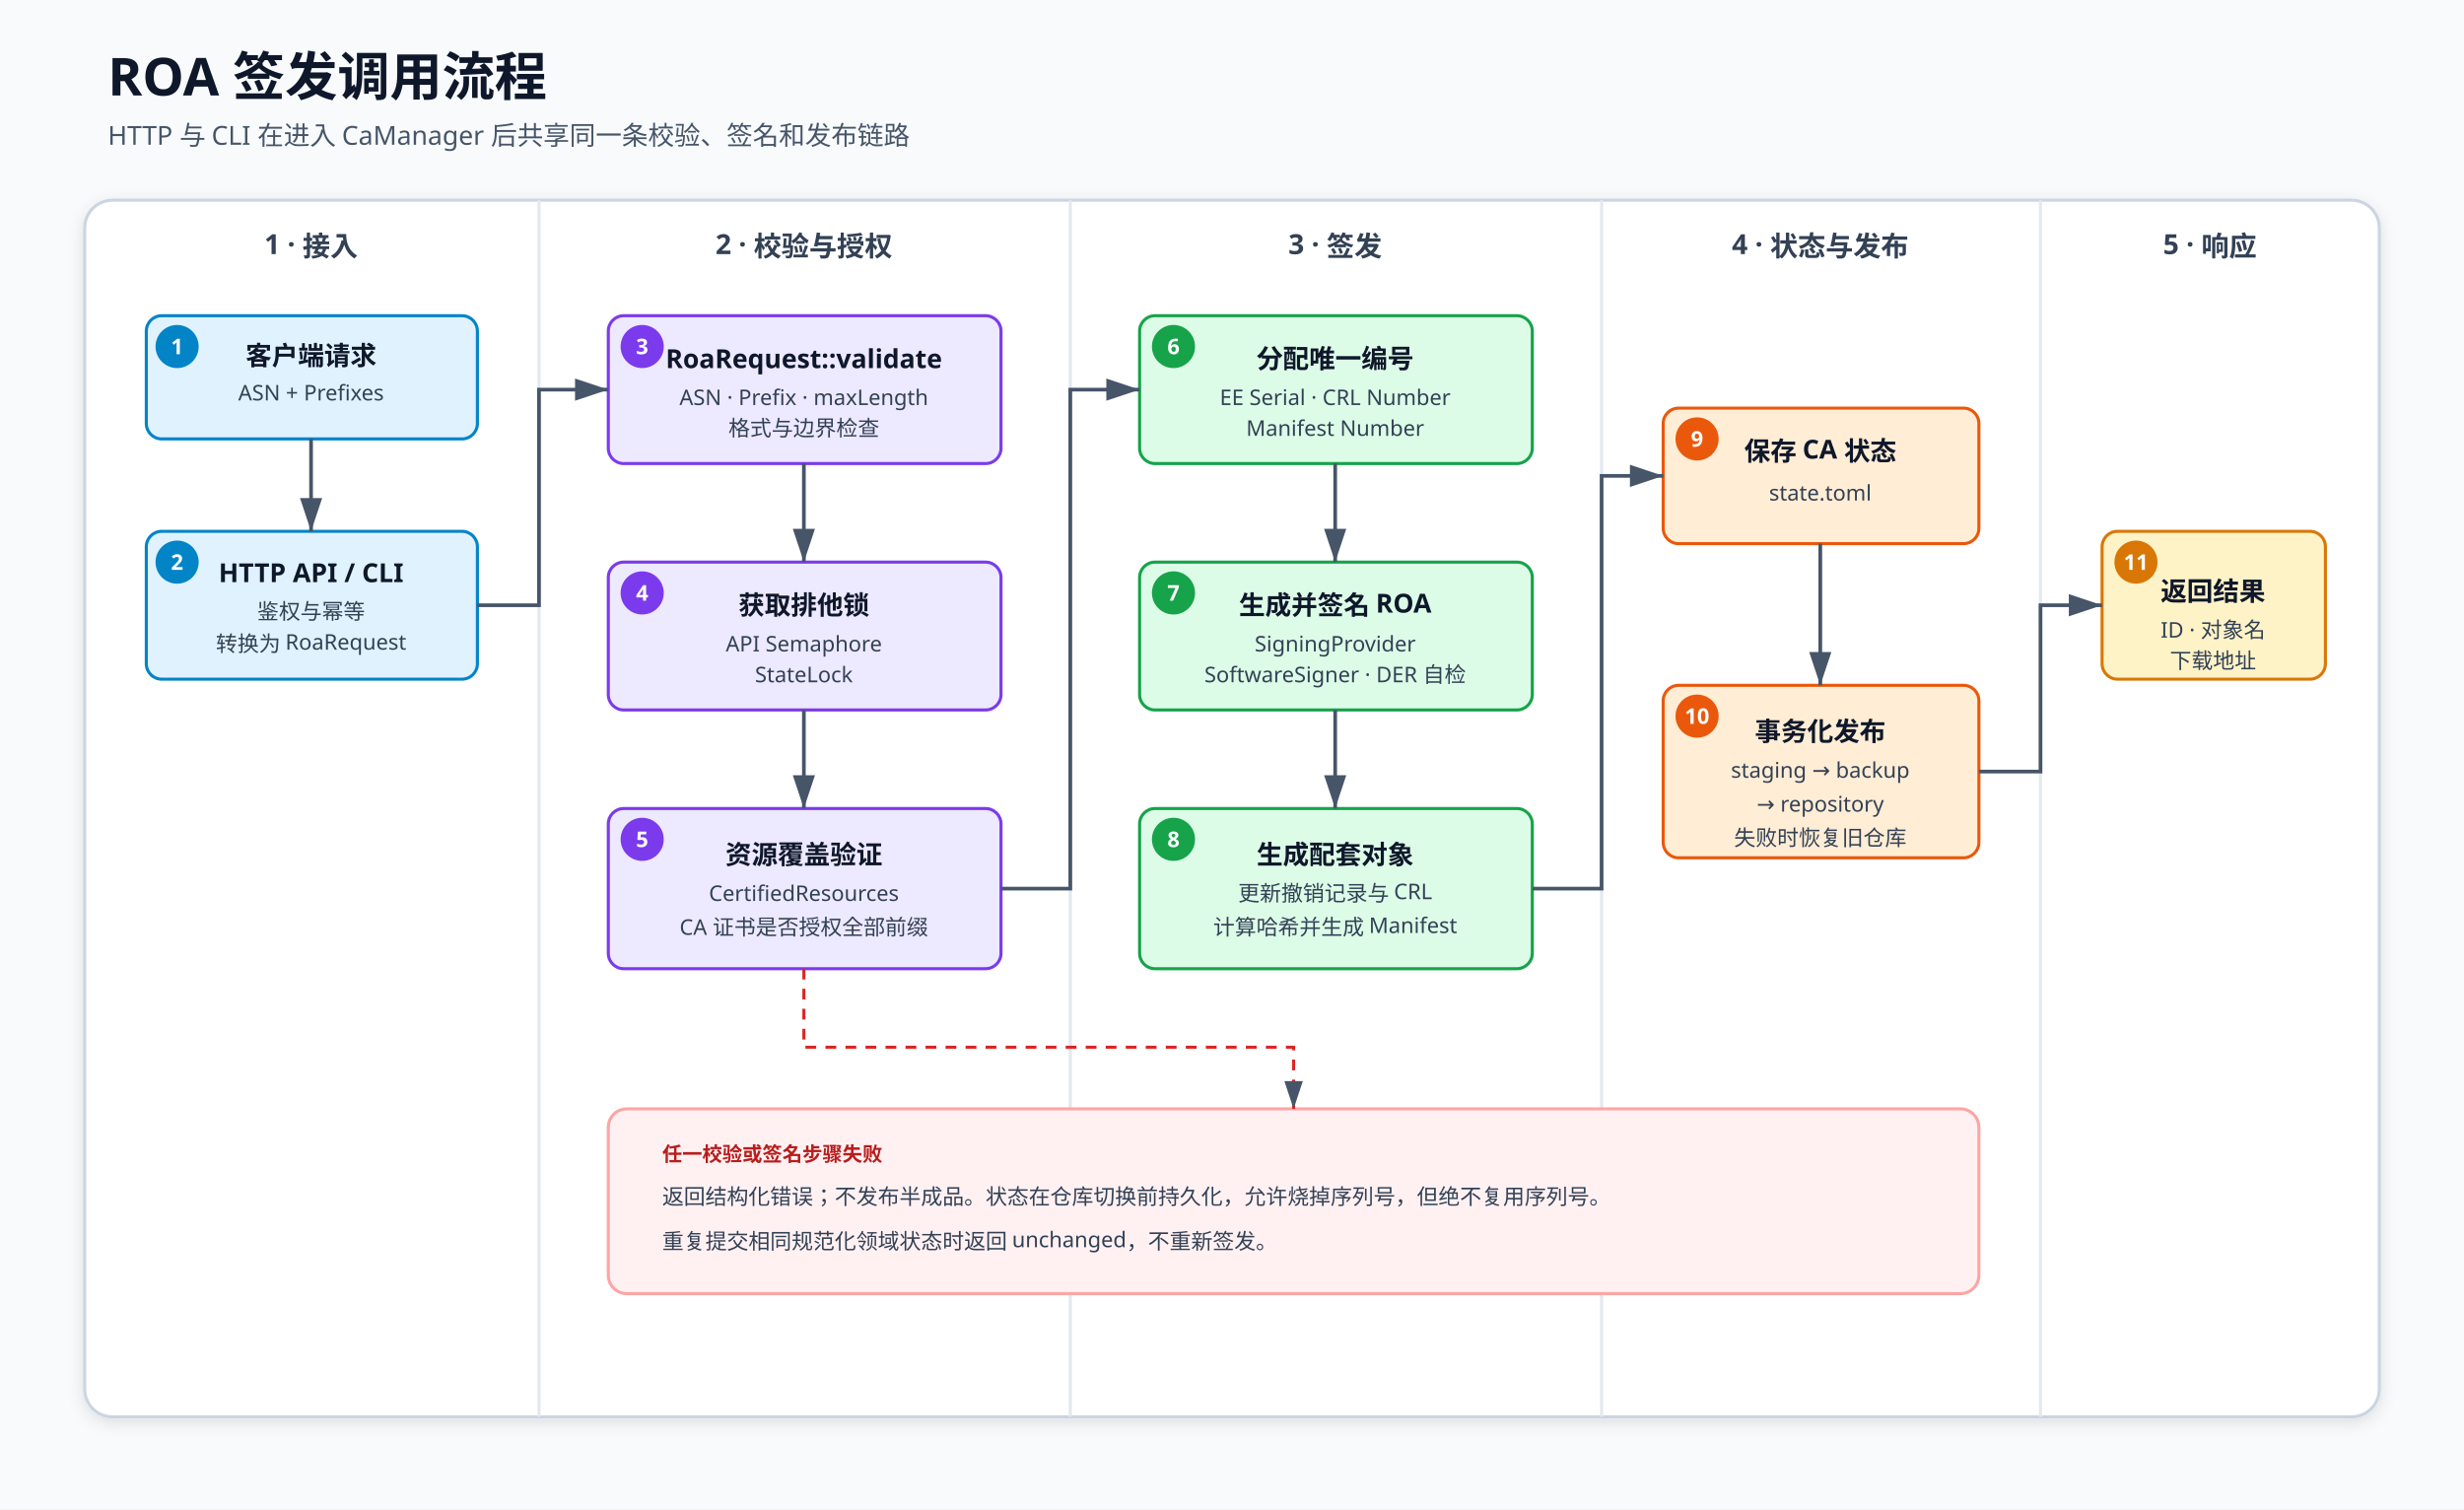
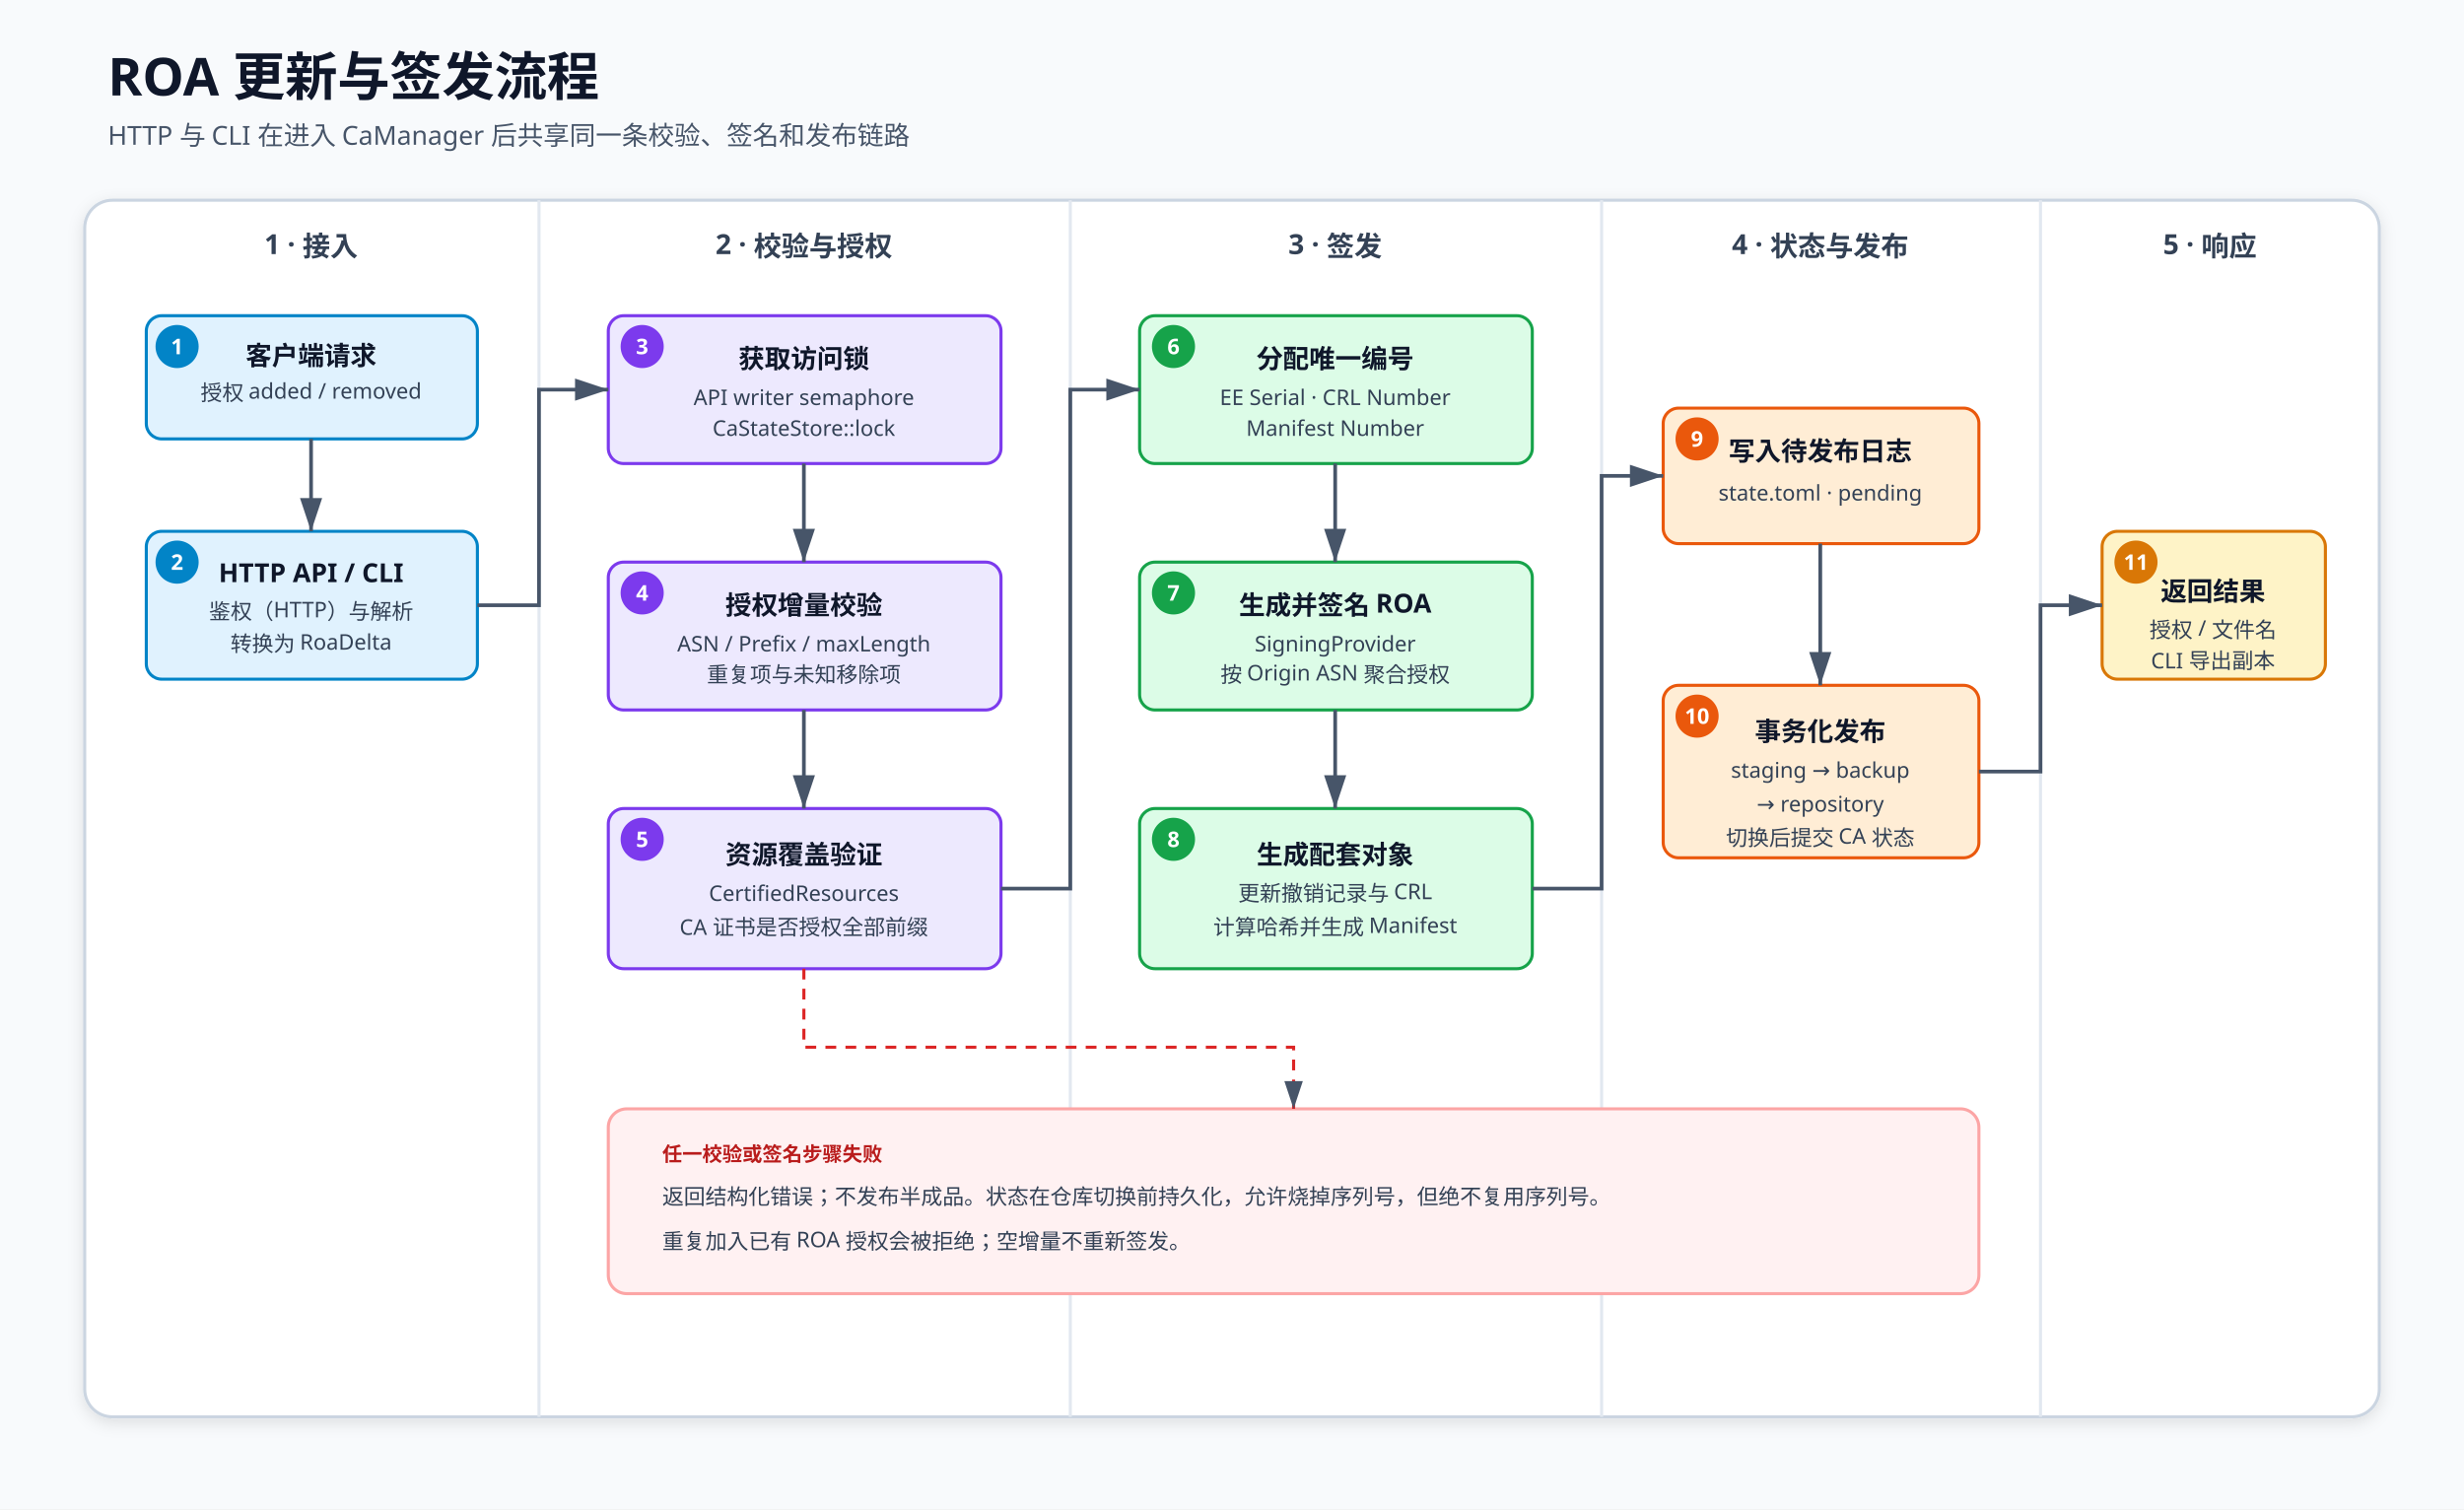
<svg xmlns="http://www.w3.org/2000/svg" width="1600" height="980" viewBox="0 0 1600 980" role="img" aria-labelledby="title desc">
  <defs>
    <marker id="arrow" markerWidth="10" markerHeight="10" refX="9" refY="3" orient="auto">
      <path d="M0,0 L0,6 L9,3 z" fill="#475569" />
    </marker>
    <filter id="shadow" x="-20%" y="-20%" width="140%" height="140%">
      <feDropShadow dx="0" dy="3" stdDeviation="5" flood-color="#0f172a" flood-opacity="0.11" />
    </filter>
    <style>
      .bg{fill:#f8fafc}.phase{fill:#fff;stroke:#cbd5e1;stroke-width:2}.request{fill:#e0f2fe;stroke:#0284c7;stroke-width:2}.validate{fill:#ede9fe;stroke:#7c3aed;stroke-width:2}.sign{fill:#dcfce7;stroke:#16a34a;stroke-width:2}.publish{fill:#ffedd5;stroke:#ea580c;stroke-width:2}.done{fill:#fef3c7;stroke:#d97706;stroke-width:2}.title{font:700 34px 'Segoe UI','Microsoft YaHei',sans-serif;fill:#0f172a}.subtitle{font:400 17px 'Segoe UI','Microsoft YaHei',sans-serif;fill:#475569}.phase-title{font:700 18px 'Segoe UI','Microsoft YaHei',sans-serif;fill:#334155}.node-title{font:700 17px 'Segoe UI','Microsoft YaHei',sans-serif;fill:#0f172a}.node-text{font:400 14px 'Segoe UI','Microsoft YaHei',sans-serif;fill:#334155}.step{font:700 14px 'Segoe UI','Microsoft YaHei',sans-serif;fill:#fff}.edge{fill:none;stroke:#475569;stroke-width:2.4;marker-end:url(#arrow)}.failure{fill:none;stroke:#dc2626;stroke-width:2;stroke-dasharray:7 6;marker-end:url(#arrow)}.failure-text{font:600 13px 'Segoe UI','Microsoft YaHei',sans-serif;fill:#b91c1c}
    </style>
  </defs>
  <rect class="bg" width="1600" height="980" />
-   <text class="title" x="70" y="62">ROA 签发调用流程</text>
+   <text class="title" x="70" y="62">ROA 更新与签发流程</text>
  <text class="subtitle" x="70" y="94">HTTP 与 CLI 在进入 CaManager 后共享同一条校验、签名和发布链路</text>
  <rect class="phase" x="55" y="130" width="1490" height="790" rx="18" filter="url(#shadow)" />
  <line x1="350" y1="130" x2="350" y2="920" stroke="#e2e8f0" stroke-width="2" />
  <line x1="695" y1="130" x2="695" y2="920" stroke="#e2e8f0" stroke-width="2" />
  <line x1="1040" y1="130" x2="1040" y2="920" stroke="#e2e8f0" stroke-width="2" />
  <line x1="1325" y1="130" x2="1325" y2="920" stroke="#e2e8f0" stroke-width="2" />
  <text class="phase-title" x="202" y="165" text-anchor="middle">1 · 接入</text>
  <text class="phase-title" x="522" y="165" text-anchor="middle">2 · 校验与授权</text>
  <text class="phase-title" x="867" y="165" text-anchor="middle">3 · 签发</text>
  <text class="phase-title" x="1182" y="165" text-anchor="middle">4 · 状态与发布</text>
  <text class="phase-title" x="1435" y="165" text-anchor="middle">5 · 响应</text>
  <rect class="request" x="95" y="205" width="215" height="80" rx="10" />
  <circle cx="115" cy="225" r="14" fill="#0284c7" />
  <text class="step" x="115" y="230" text-anchor="middle">1</text>
  <text class="node-title" x="202" y="237" text-anchor="middle">客户端请求</text>
-   <text class="node-text" x="202" y="260" text-anchor="middle">ASN + Prefixes</text>
+   <text class="node-text" x="202" y="260" text-anchor="middle">授权 added / removed</text>
  <rect class="request" x="95" y="345" width="215" height="96" rx="10" />
  <circle cx="115" cy="365" r="14" fill="#0284c7" />
  <text class="step" x="115" y="370" text-anchor="middle">2</text>
  <text class="node-title" x="202" y="378" text-anchor="middle">HTTP API / CLI</text>
-   <text class="node-text" x="202" y="402" text-anchor="middle">鉴权与幂等</text>
-   <text class="node-text" x="202" y="423" text-anchor="middle">转换为 RoaRequest</text>
+   <text class="node-text" x="202" y="402" text-anchor="middle">鉴权（HTTP）与解析</text>
+   <text class="node-text" x="202" y="423" text-anchor="middle">转换为 RoaDelta</text>
  <rect class="validate" x="395" y="205" width="255" height="96" rx="10" />
  <circle cx="417" cy="225" r="14" fill="#7c3aed" />
  <text class="step" x="417" y="230" text-anchor="middle">3</text>
-   <text class="node-title" x="522" y="239" text-anchor="middle">RoaRequest::validate</text>
-   <text class="node-text" x="522" y="263" text-anchor="middle">ASN · Prefix · maxLength</text>
-   <text class="node-text" x="522" y="283" text-anchor="middle">格式与边界检查</text>
+   <text class="node-title" x="522" y="239" text-anchor="middle">获取访问锁</text>
+   <text class="node-text" x="522" y="263" text-anchor="middle">API writer semaphore</text>
+   <text class="node-text" x="522" y="283" text-anchor="middle">CaStateStore::lock</text>
  <rect class="validate" x="395" y="365" width="255" height="96" rx="10" />
  <circle cx="417" cy="385" r="14" fill="#7c3aed" />
  <text class="step" x="417" y="390" text-anchor="middle">4</text>
-   <text class="node-title" x="522" y="399" text-anchor="middle">获取排他锁</text>
-   <text class="node-text" x="522" y="423" text-anchor="middle">API Semaphore</text>
-   <text class="node-text" x="522" y="443" text-anchor="middle">StateLock</text>
+   <text class="node-title" x="522" y="399" text-anchor="middle">授权增量校验</text>
+   <text class="node-text" x="522" y="423" text-anchor="middle">ASN / Prefix / maxLength</text>
+   <text class="node-text" x="522" y="443" text-anchor="middle">重复项与未知移除项</text>
  <rect class="validate" x="395" y="525" width="255" height="104" rx="10" />
  <circle cx="417" cy="545" r="14" fill="#7c3aed" />
  <text class="step" x="417" y="550" text-anchor="middle">5</text>
  <text class="node-title" x="522" y="561" text-anchor="middle">资源覆盖验证</text>
  <text class="node-text" x="522" y="585" text-anchor="middle">CertifiedResources</text>
  <text class="node-text" x="522" y="607" text-anchor="middle">CA 证书是否授权全部前缀</text>
  <rect class="sign" x="740" y="205" width="255" height="96" rx="10" />
  <circle cx="762" cy="225" r="14" fill="#16a34a" />
  <text class="step" x="762" y="230" text-anchor="middle">6</text>
  <text class="node-title" x="867" y="239" text-anchor="middle">分配唯一编号</text>
  <text class="node-text" x="867" y="263" text-anchor="middle">EE Serial · CRL Number</text>
  <text class="node-text" x="867" y="283" text-anchor="middle">Manifest Number</text>
  <rect class="sign" x="740" y="365" width="255" height="96" rx="10" />
  <circle cx="762" cy="385" r="14" fill="#16a34a" />
  <text class="step" x="762" y="390" text-anchor="middle">7</text>
  <text class="node-title" x="867" y="399" text-anchor="middle">生成并签名 ROA</text>
  <text class="node-text" x="867" y="423" text-anchor="middle">SigningProvider</text>
-   <text class="node-text" x="867" y="443" text-anchor="middle">SoftwareSigner · DER 自检</text>
+   <text class="node-text" x="867" y="443" text-anchor="middle">按 Origin ASN 聚合授权</text>
  <rect class="sign" x="740" y="525" width="255" height="104" rx="10" />
  <circle cx="762" cy="545" r="14" fill="#16a34a" />
  <text class="step" x="762" y="550" text-anchor="middle">8</text>
  <text class="node-title" x="867" y="561" text-anchor="middle">生成配套对象</text>
  <text class="node-text" x="867" y="585" text-anchor="middle">更新撤销记录与 CRL</text>
  <text class="node-text" x="867" y="607" text-anchor="middle">计算哈希并生成 Manifest</text>
  <rect class="publish" x="1080" y="265" width="205" height="88" rx="10" />
  <circle cx="1102" cy="285" r="14" fill="#ea580c" />
  <text class="step" x="1102" y="290" text-anchor="middle">9</text>
-   <text class="node-title" x="1182" y="299" text-anchor="middle">保存 CA 状态</text>
-   <text class="node-text" x="1182" y="325" text-anchor="middle">state.toml</text>
+   <text class="node-title" x="1182" y="299" text-anchor="middle">写入待发布日志</text>
+   <text class="node-text" x="1182" y="325" text-anchor="middle">state.toml · pending</text>
  <rect class="publish" x="1080" y="445" width="205" height="112" rx="10" />
  <circle cx="1102" cy="465" r="14" fill="#ea580c" />
  <text class="step" x="1102" y="470" text-anchor="middle">10</text>
  <text class="node-title" x="1182" y="481" text-anchor="middle">事务化发布</text>
  <text class="node-text" x="1182" y="505" text-anchor="middle">staging → backup</text>
  <text class="node-text" x="1182" y="527" text-anchor="middle">→ repository</text>
-   <text class="node-text" x="1182" y="549" text-anchor="middle">失败时恢复旧仓库</text>
+   <text class="node-text" x="1182" y="549" text-anchor="middle">切换后提交 CA 状态</text>
  <rect class="done" x="1365" y="345" width="145" height="96" rx="10" />
  <circle cx="1387" cy="365" r="14" fill="#d97706" />
  <text class="step" x="1387" y="370" text-anchor="middle">11</text>
  <text class="node-title" x="1437" y="390" text-anchor="middle">返回结果</text>
-   <text class="node-text" x="1437" y="414" text-anchor="middle">ID · 对象名</text>
-   <text class="node-text" x="1437" y="434" text-anchor="middle">下载地址</text>
+   <text class="node-text" x="1437" y="414" text-anchor="middle">授权 / 文件名</text>
+   <text class="node-text" x="1437" y="434" text-anchor="middle">CLI 导出副本</text>
  <path class="edge" d="M202 285 V345" />
  <path class="edge" d="M310 393 H350 V253 H395" />
  <path class="edge" d="M522 301 V365" />
  <path class="edge" d="M522 461 V525" />
  <path class="edge" d="M650 577 H695 V253 H740" />
  <path class="edge" d="M867 301 V365" />
  <path class="edge" d="M867 461 V525" />
  <path class="edge" d="M995 577 H1040 V309 H1080" />
  <path class="edge" d="M1182 353 V445" />
  <path class="edge" d="M1285 501 H1325 V393 H1365" />
  <rect x="395" y="720" width="890" height="120" rx="12" fill="#fff1f2" stroke="#fca5a5" stroke-width="2" />
  <text class="failure-text" x="430" y="754">任一校验或签名步骤失败</text>
  <text class="node-text" x="430" y="782">返回结构化错误；不发布半成品。状态在仓库切换前持久化，允许烧掉序列号，但绝不复用序列号。</text>
-   <text class="node-text" x="430" y="811">重复提交相同规范化领域状态时返回 unchanged，不重新签发。</text>
+   <text class="node-text" x="430" y="811">重复加入已有 ROA 授权会被拒绝；空增量不重新签发。</text>
  <path class="failure" d="M522 629 V680 H840 V720" />
</svg>
